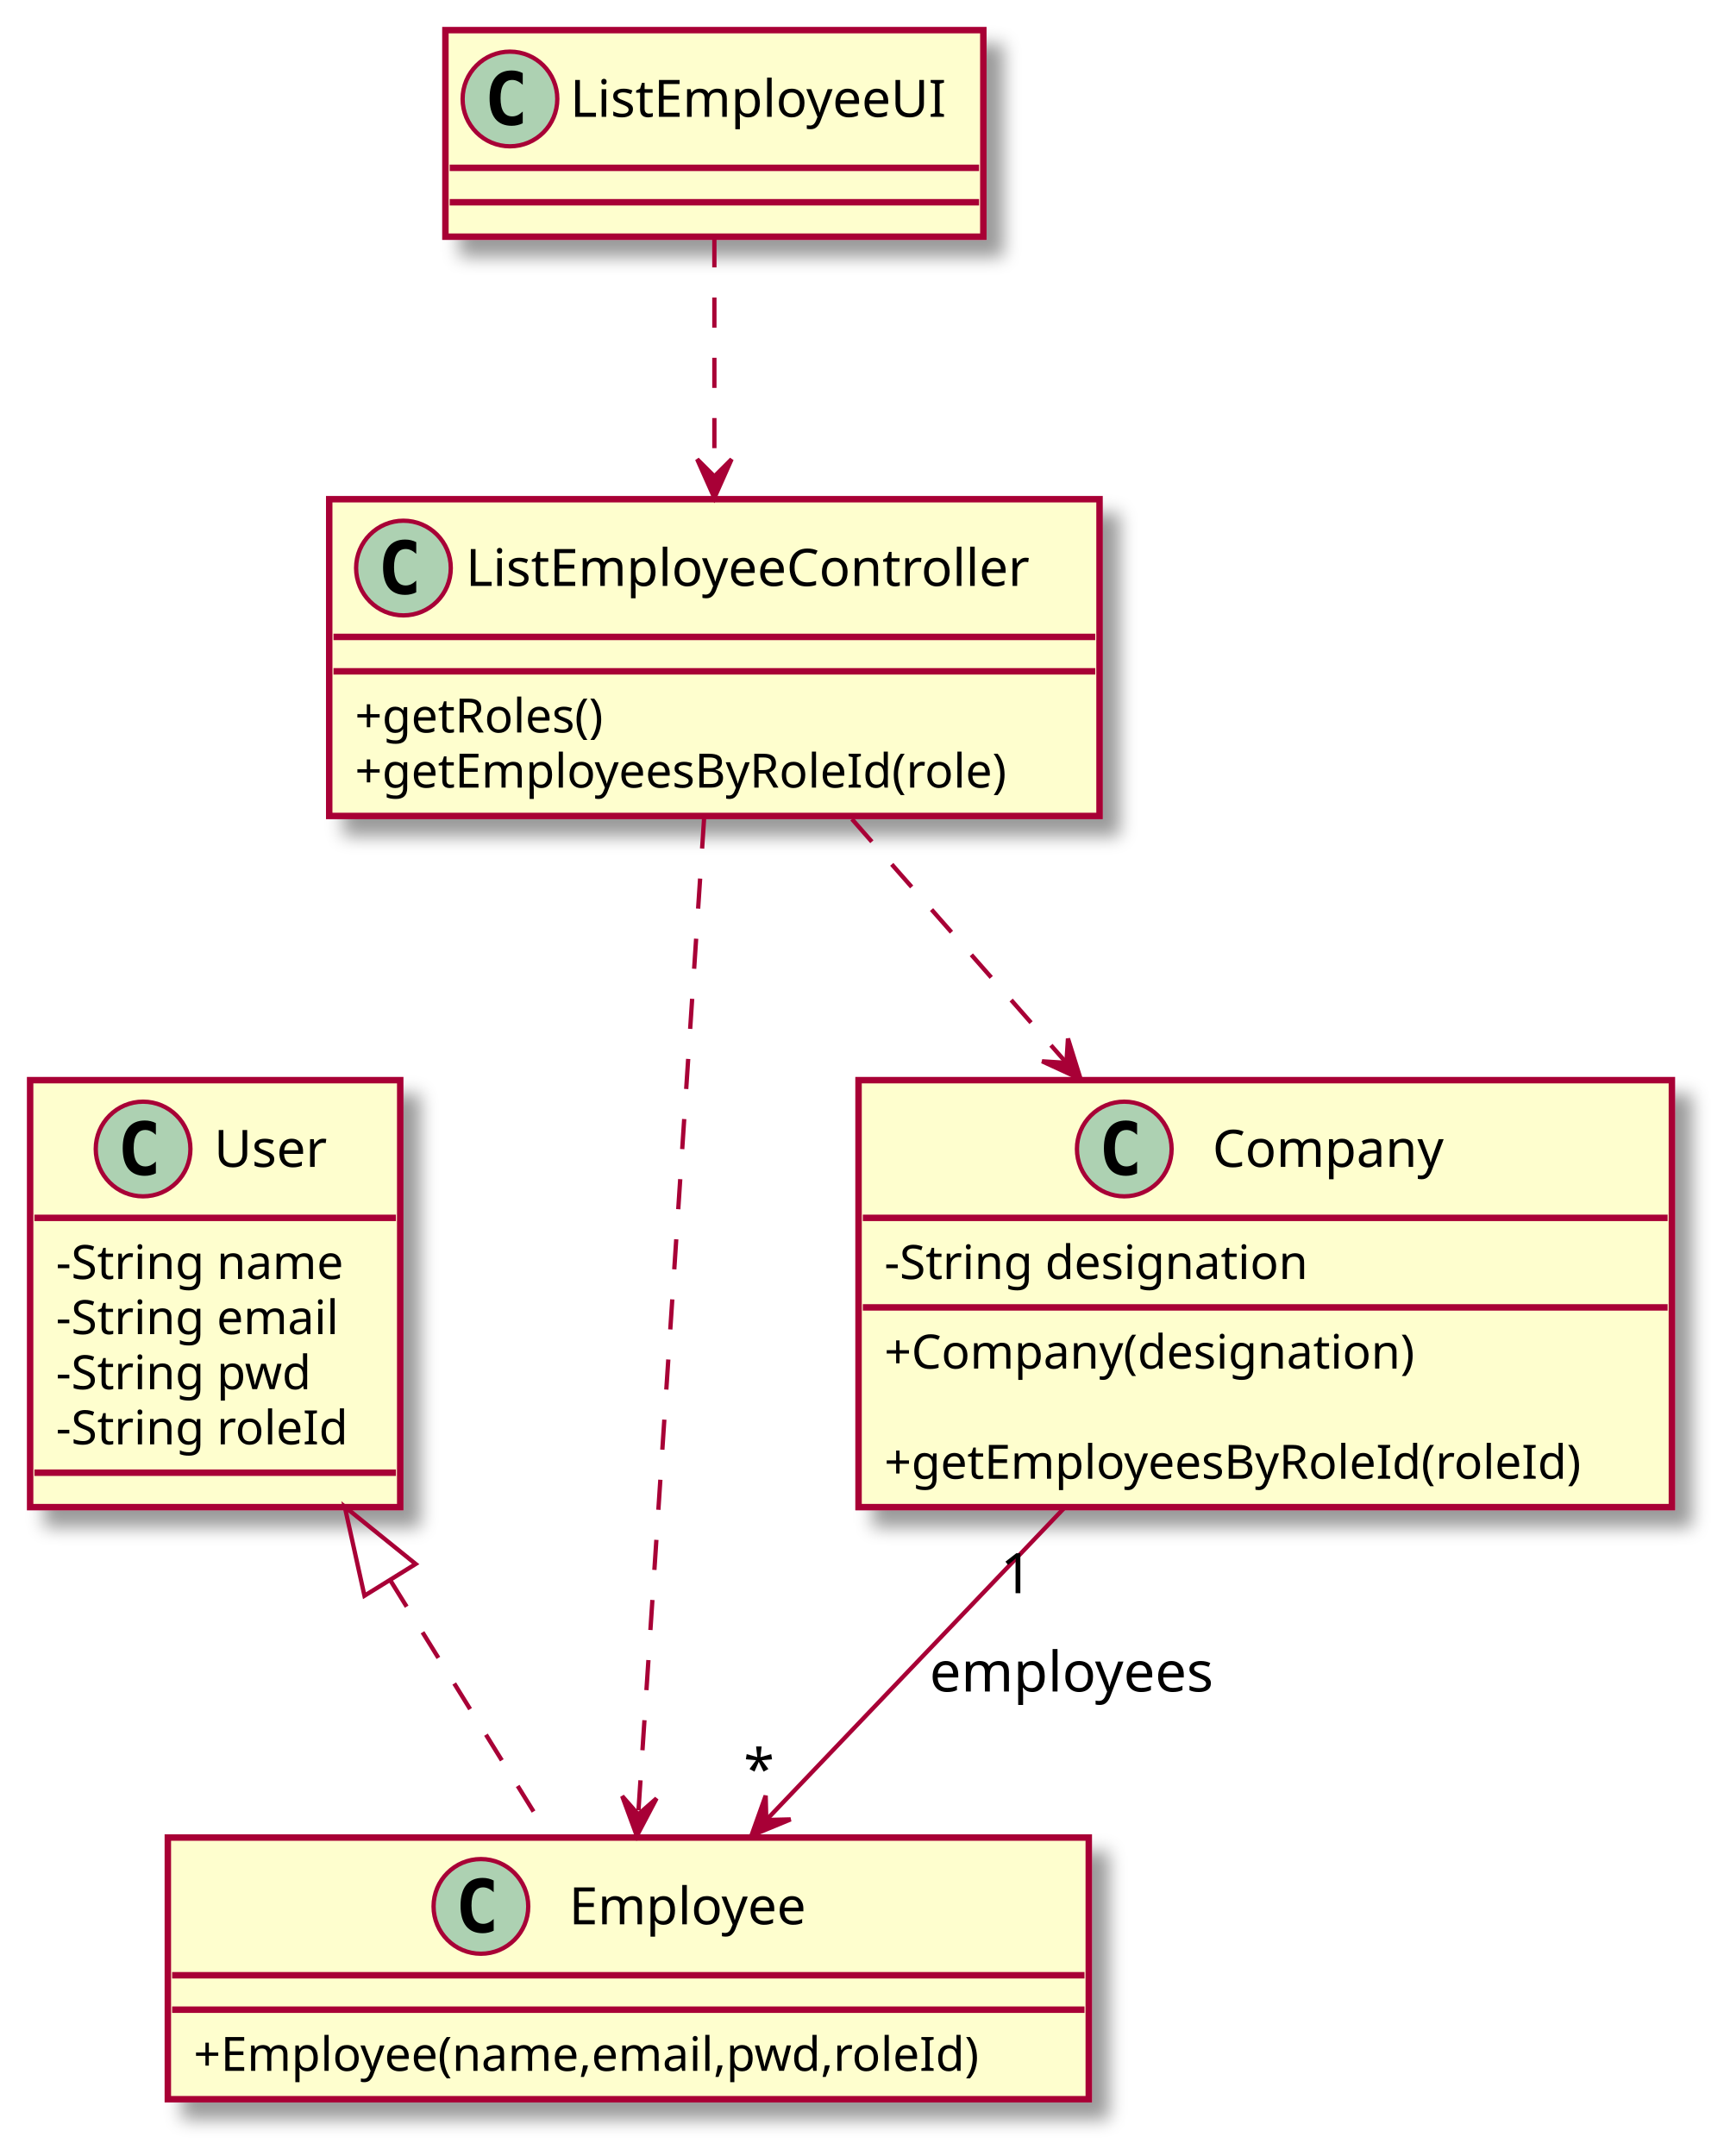
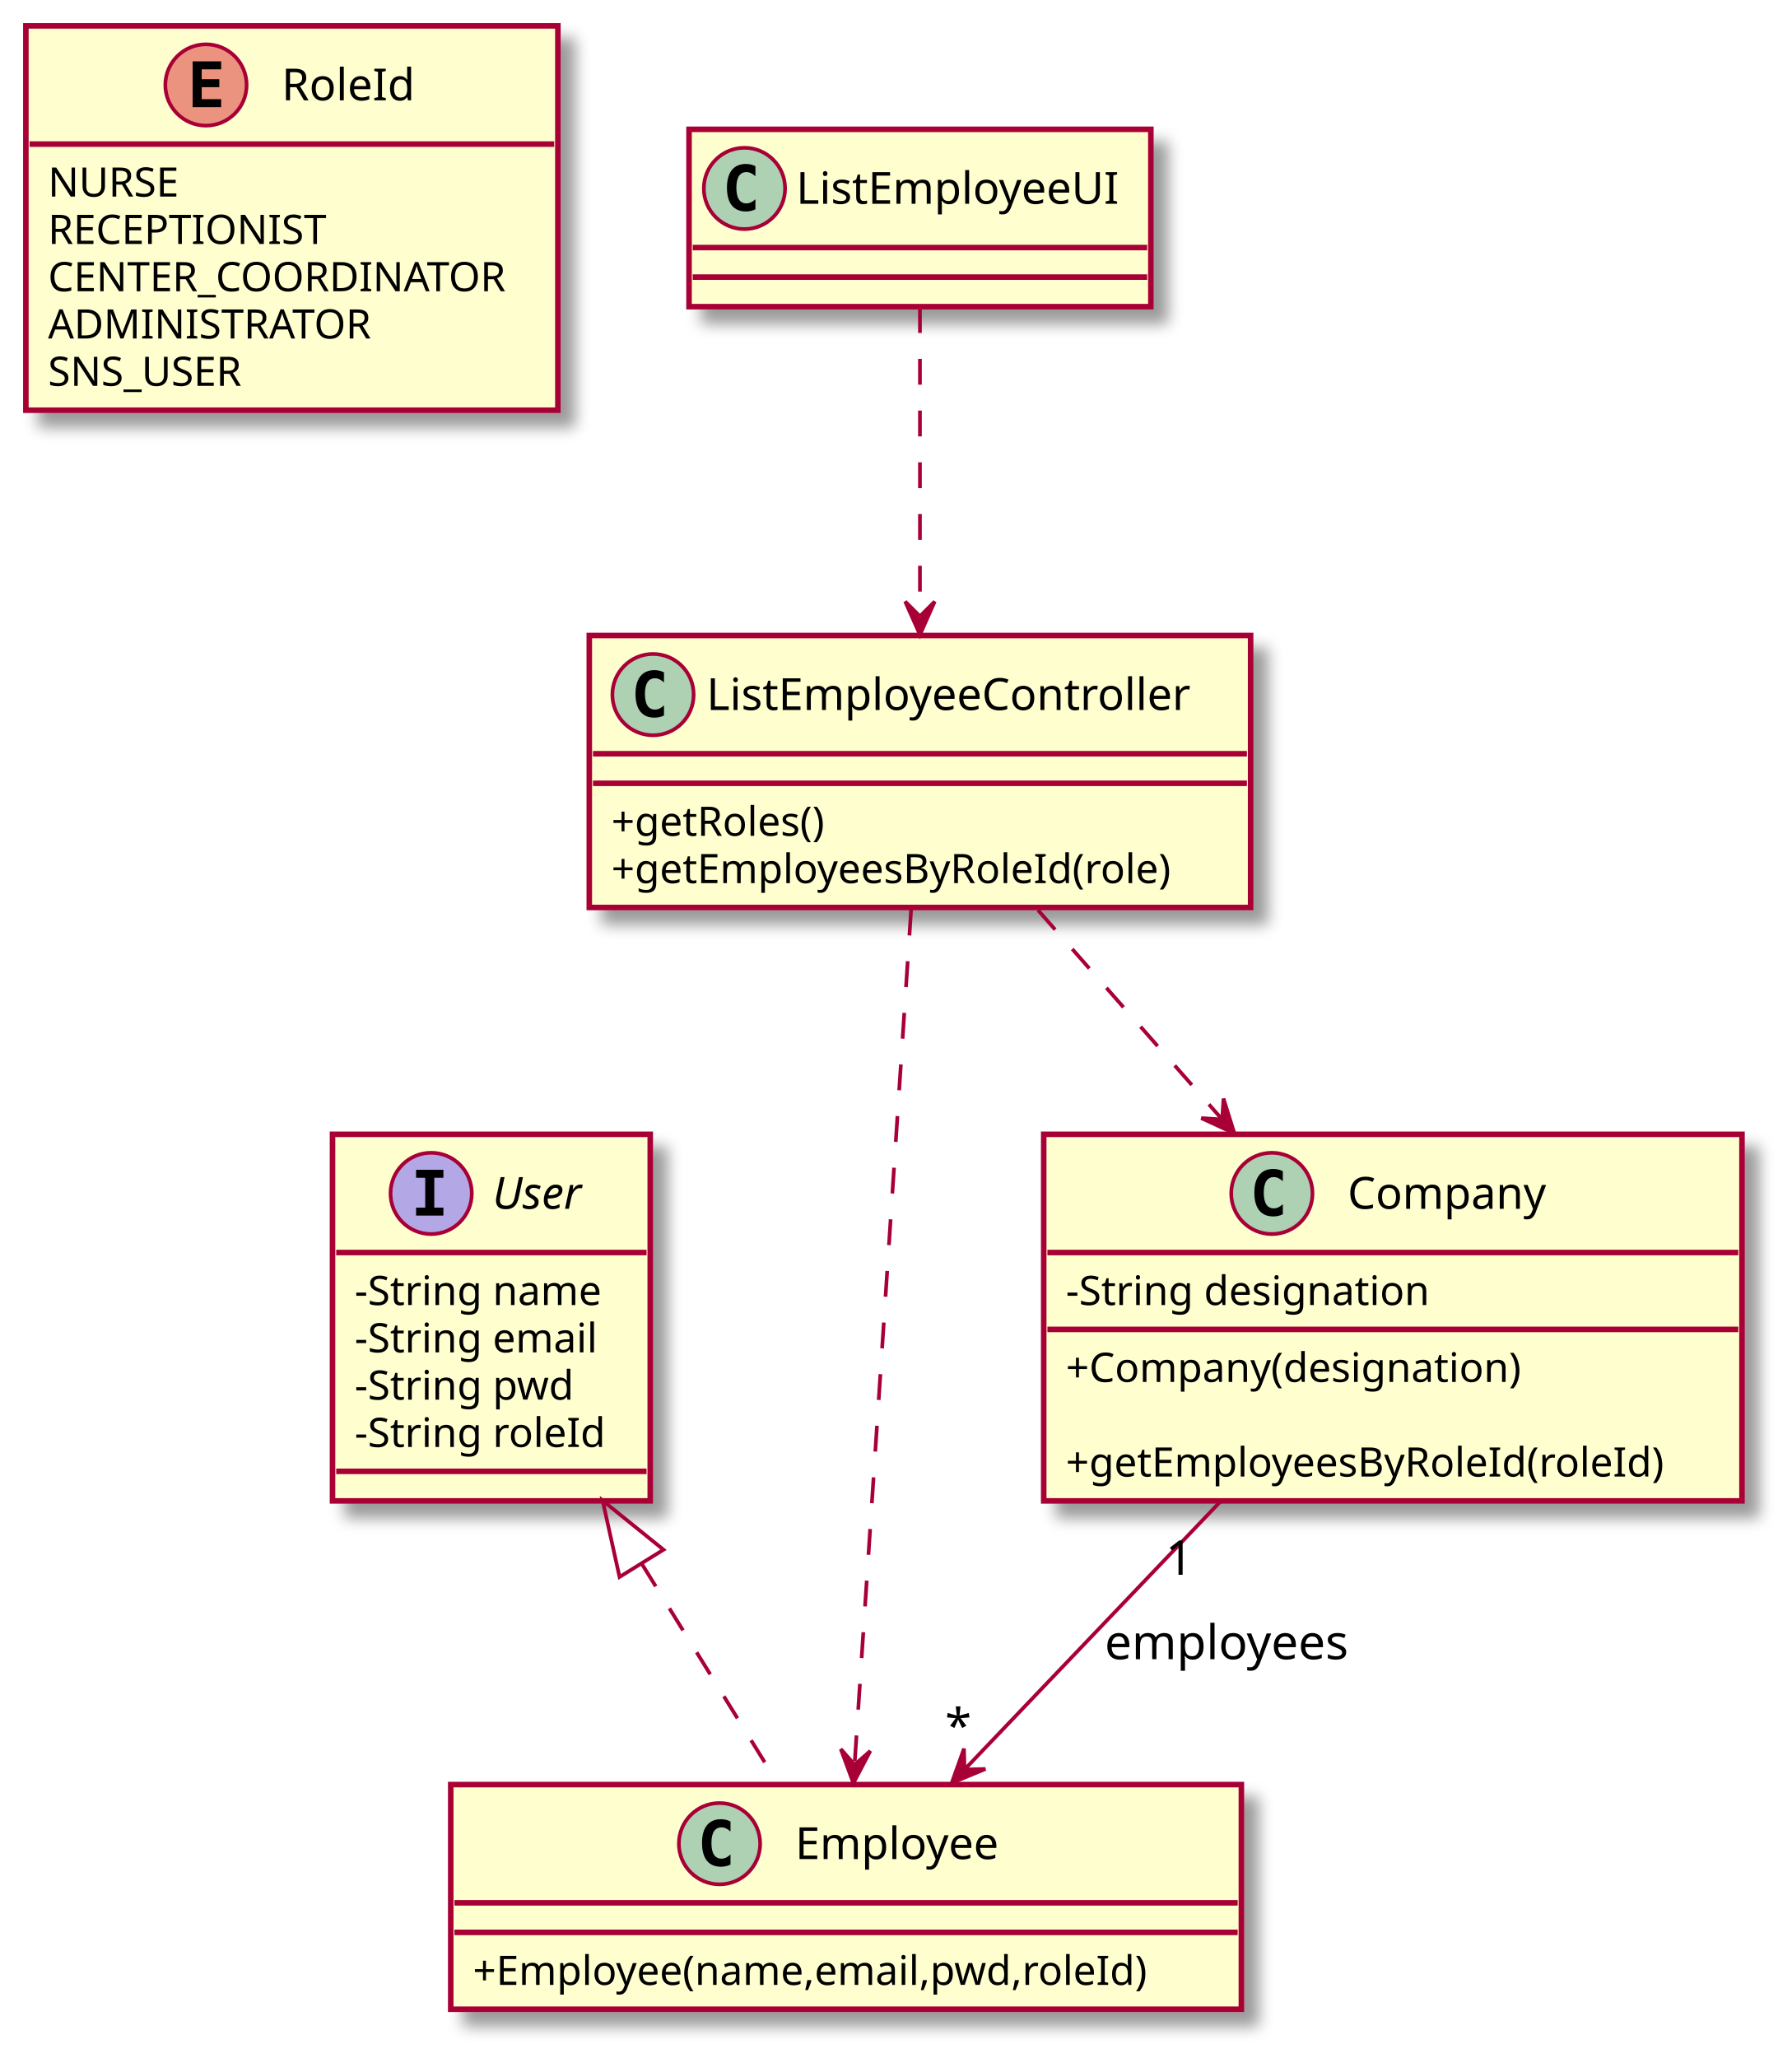
- <svg xmlns="http://www.w3.org/2000/svg" contentScriptType="application/ecmascript" contentStyleType="text/css" height="501px" preserveAspectRatio="none" style="width:402px;height:501px;background:#FFFFFF;" version="1.1" viewBox="0 0 402 501" width="402px" zoomAndPan="magnify">
+ <svg xmlns="http://www.w3.org/2000/svg" contentScriptType="application/ecmascript" contentStyleType="text/css" height="557px" preserveAspectRatio="none" style="width:485px;height:557px;background:#FFFFFF;" version="1.1" viewBox="0 0 485 557" width="485px" zoomAndPan="magnify">
  <defs>
-     <filter height="300%" id="f1ot332yrqcaj4" width="300%" x="-1" y="-1">
+     <filter height="300%" id="f64bjgm9wh4ny" width="300%" x="-1" y="-1">
      <feGaussianBlur result="blurOut" stdDeviation="2.0" />
      <feColorMatrix in="blurOut" result="blurOut2" type="matrix" values="0 0 0 0 0 0 0 0 0 0 0 0 0 0 0 0 0 0 .4 0" />
      <feOffset dx="4.0" dy="4.0" in="blurOut2" result="blurOut3" />
      <feBlend in="SourceGraphic" in2="blurOut3" mode="normal" />
    </filter>
  </defs>
  <g>
-     <rect codeLine="3" fill="#FEFECE" filter="url(#f1ot332yrqcaj4)" height="99.219" id="User" style="stroke:#A80036;stroke-width:1.5;" width="86" x="7" y="251" />
-     <ellipse cx="33.25" cy="267" fill="#ADD1B2" rx="11" ry="11" style="stroke:#A80036;stroke-width:1.0;" />
-     <path d="M36.219,272.641 Q35.641,272.938 35,273.078 Q34.359,273.234 33.656,273.234 Q31.156,273.234 29.828,271.594 Q28.516,269.938 28.516,266.812 Q28.516,263.688 29.828,262.031 Q31.156,260.375 33.656,260.375 Q34.359,260.375 35,260.531 Q35.656,260.688 36.219,260.984 L36.219,263.703 Q35.594,263.125 35,262.859 Q34.406,262.578 33.781,262.578 Q32.438,262.578 31.75,263.656 Q31.062,264.719 31.062,266.812 Q31.062,268.906 31.75,269.984 Q32.438,271.047 33.781,271.047 Q34.406,271.047 35,270.781 Q35.594,270.5 36.219,269.922 L36.219,272.641 Z " fill="#000000" />
-     <text fill="#000000" font-family="sans-serif" font-size="12" lengthAdjust="spacing" textLength="29" x="49.75" y="271.154">User</text>
-     <line style="stroke:#A80036;stroke-width:1.5;" x1="8" x2="92" y1="283" y2="283" />
-     <text fill="#000000" font-family="sans-serif" font-size="11" lengthAdjust="spacing" textLength="74" x="13" y="297.21">-String name</text>
-     <text fill="#000000" font-family="sans-serif" font-size="11" lengthAdjust="spacing" textLength="73" x="13" y="310.015">-String email</text>
-     <text fill="#000000" font-family="sans-serif" font-size="11" lengthAdjust="spacing" textLength="65" x="13" y="322.82">-String pwd</text>
-     <text fill="#000000" font-family="sans-serif" font-size="11" lengthAdjust="spacing" textLength="74" x="13" y="335.625">-String roleId</text>
-     <line style="stroke:#A80036;stroke-width:1.5;" x1="8" x2="92" y1="342.219" y2="342.219" />
-     <rect codeLine="10" fill="#FEFECE" filter="url(#f1ot332yrqcaj4)" height="60.805" id="Employee" style="stroke:#A80036;stroke-width:1.5;" width="214" x="39" y="427" />
-     <ellipse cx="111.75" cy="443" fill="#ADD1B2" rx="11" ry="11" style="stroke:#A80036;stroke-width:1.0;" />
-     <path d="M114.719,448.641 Q114.141,448.938 113.5,449.078 Q112.859,449.234 112.156,449.234 Q109.656,449.234 108.328,447.594 Q107.016,445.938 107.016,442.812 Q107.016,439.688 108.328,438.031 Q109.656,436.375 112.156,436.375 Q112.859,436.375 113.5,436.531 Q114.156,436.688 114.719,436.984 L114.719,439.703 Q114.094,439.125 113.5,438.859 Q112.906,438.578 112.281,438.578 Q110.938,438.578 110.25,439.656 Q109.562,440.719 109.562,442.812 Q109.562,444.906 110.25,445.984 Q110.938,447.047 112.281,447.047 Q112.906,447.047 113.5,446.781 Q114.094,446.5 114.719,445.922 L114.719,448.641 Z " fill="#000000" />
-     <text fill="#000000" font-family="sans-serif" font-size="12" lengthAdjust="spacing" textLength="60" x="132.25" y="447.154">Employee</text>
-     <line style="stroke:#A80036;stroke-width:1.5;" x1="40" x2="252" y1="459" y2="459" />
-     <line style="stroke:#A80036;stroke-width:1.5;" x1="40" x2="252" y1="467" y2="467" />
-     <text fill="#000000" font-family="sans-serif" font-size="11" lengthAdjust="spacing" textLength="202" x="45" y="481.21">+Employee(name,email,pwd,roleId)</text>
-     <rect codeLine="14" fill="#FEFECE" filter="url(#f1ot332yrqcaj4)" height="99.219" id="Company" style="stroke:#A80036;stroke-width:1.5;" width="189" x="199.5" y="251" />
-     <ellipse cx="261.25" cy="267" fill="#ADD1B2" rx="11" ry="11" style="stroke:#A80036;stroke-width:1.0;" />
-     <path d="M264.219,272.641 Q263.641,272.938 263,273.078 Q262.359,273.234 261.656,273.234 Q259.156,273.234 257.828,271.594 Q256.516,269.938 256.516,266.812 Q256.516,263.688 257.828,262.031 Q259.156,260.375 261.656,260.375 Q262.359,260.375 263,260.531 Q263.656,260.688 264.219,260.984 L264.219,263.703 Q263.594,263.125 263,262.859 Q262.406,262.578 261.781,262.578 Q260.438,262.578 259.75,263.656 Q259.062,264.719 259.062,266.812 Q259.062,268.906 259.75,269.984 Q260.438,271.047 261.781,271.047 Q262.406,271.047 263,270.781 Q263.594,270.5 264.219,269.922 L264.219,272.641 Z " fill="#000000" />
-     <text fill="#000000" font-family="sans-serif" font-size="12" lengthAdjust="spacing" textLength="57" x="281.75" y="271.154">Company</text>
-     <line style="stroke:#A80036;stroke-width:1.5;" x1="200.5" x2="387.5" y1="283" y2="283" />
-     <text fill="#000000" font-family="sans-serif" font-size="11" lengthAdjust="spacing" textLength="108" x="205.5" y="297.21">-String designation</text>
-     <line style="stroke:#A80036;stroke-width:1.5;" x1="200.5" x2="387.5" y1="303.805" y2="303.805" />
-     <text fill="#000000" font-family="sans-serif" font-size="11" lengthAdjust="spacing" textLength="136" x="205.5" y="318.015">+Company(designation)</text>
-     <text fill="#000000" font-family="sans-serif" font-size="11" lengthAdjust="spacing" textLength="0" x="209.5" y="330.82" />
-     <text fill="#000000" font-family="sans-serif" font-size="11" lengthAdjust="spacing" textLength="177" x="205.5" y="343.625">+getEmployeesByRoleId(roleId)</text>
-     <rect codeLine="21" fill="#FEFECE" filter="url(#f1ot332yrqcaj4)" height="73.609" id="ListEmployeeController" style="stroke:#A80036;stroke-width:1.5;" width="179" x="76.5" y="116" />
-     <ellipse cx="93.75" cy="132" fill="#ADD1B2" rx="11" ry="11" style="stroke:#A80036;stroke-width:1.0;" />
-     <path d="M96.719,137.641 Q96.141,137.938 95.5,138.078 Q94.859,138.234 94.156,138.234 Q91.656,138.234 90.328,136.594 Q89.016,134.938 89.016,131.812 Q89.016,128.688 90.328,127.031 Q91.656,125.375 94.156,125.375 Q94.859,125.375 95.5,125.531 Q96.156,125.688 96.719,125.984 L96.719,128.703 Q96.094,128.125 95.5,127.859 Q94.906,127.578 94.281,127.578 Q92.938,127.578 92.25,128.656 Q91.562,129.719 91.562,131.812 Q91.562,133.906 92.25,134.984 Q92.938,136.047 94.281,136.047 Q94.906,136.047 95.5,135.781 Q96.094,135.5 96.719,134.922 L96.719,137.641 Z " fill="#000000" />
-     <text fill="#000000" font-family="sans-serif" font-size="12" lengthAdjust="spacing" textLength="142" x="108.25" y="136.154">ListEmployeeController</text>
-     <line style="stroke:#A80036;stroke-width:1.5;" x1="77.5" x2="254.5" y1="148" y2="148" />
-     <line style="stroke:#A80036;stroke-width:1.5;" x1="77.5" x2="254.5" y1="156" y2="156" />
-     <text fill="#000000" font-family="sans-serif" font-size="11" lengthAdjust="spacing" textLength="66" x="82.5" y="170.21">+getRoles()</text>
-     <text fill="#000000" font-family="sans-serif" font-size="11" lengthAdjust="spacing" textLength="167" x="82.5" y="183.015">+getEmployeesByRoleId(role)</text>
-     <rect codeLine="26" fill="#FEFECE" filter="url(#f1ot332yrqcaj4)" height="48" id="ListEmployeeUI" style="stroke:#A80036;stroke-width:1.5;" width="125" x="103.5" y="7" />
-     <ellipse cx="118.5" cy="23" fill="#ADD1B2" rx="11" ry="11" style="stroke:#A80036;stroke-width:1.0;" />
-     <path d="M121.469,28.641 Q120.891,28.938 120.25,29.078 Q119.609,29.234 118.906,29.234 Q116.406,29.234 115.078,27.594 Q113.766,25.938 113.766,22.812 Q113.766,19.688 115.078,18.031 Q116.406,16.375 118.906,16.375 Q119.609,16.375 120.25,16.531 Q120.906,16.688 121.469,16.984 L121.469,19.703 Q120.844,19.125 120.25,18.859 Q119.656,18.578 119.031,18.578 Q117.688,18.578 117,19.656 Q116.312,20.719 116.312,22.812 Q116.312,24.906 117,25.984 Q117.688,27.047 119.031,27.047 Q119.656,27.047 120.25,26.781 Q120.844,26.5 121.469,25.922 L121.469,28.641 Z " fill="#000000" />
-     <text fill="#000000" font-family="sans-serif" font-size="12" lengthAdjust="spacing" textLength="93" x="132.5" y="27.154">ListEmployeeUI</text>
-     <line style="stroke:#A80036;stroke-width:1.5;" x1="104.5" x2="227.5" y1="39" y2="39" />
-     <line style="stroke:#A80036;stroke-width:1.5;" x1="104.5" x2="227.5" y1="47" y2="47" />
-     <path codeLine="28" d="M166,55.14 C166,70.83 166,92 166,110.55 " fill="none" id="ListEmployeeUI-to-ListEmployeeController" style="stroke:#A80036;stroke-width:1.0;stroke-dasharray:7.0,7.0;" />
-     <polygon fill="#A80036" points="166,115.71,170,106.71,166,110.71,162,106.71,166,115.71" style="stroke:#A80036;stroke-width:1.0;" />
-     <path codeLine="29" d="M163.61,190.19 C159.73,248.8 152.13,363.73 148.31,421.54 " fill="none" id="ListEmployeeController-to-Employee" style="stroke:#A80036;stroke-width:1.0;stroke-dasharray:7.0,7.0;" />
-     <polygon fill="#A80036" points="147.98,426.62,152.563,417.902,148.309,421.631,144.581,417.376,147.98,426.62" style="stroke:#A80036;stroke-width:1.0;" />
-     <path codeLine="30" d="M197.97,190.34 C212.91,207.32 230.98,227.87 247.41,246.53 " fill="none" id="ListEmployeeController-to-Company" style="stroke:#A80036;stroke-width:1.0;stroke-dasharray:7.0,7.0;" />
-     <polygon fill="#A80036" points="251.1,250.74,248.166,241.338,247.8,246.983,242.155,246.618,251.1,250.74" style="stroke:#A80036;stroke-width:1.0;" />
-     <path codeLine="31" d="M247.58,350.12 C224.98,373.79 198.38,401.65 178.07,422.92 " fill="none" id="Company-to-Employee" style="stroke:#A80036;stroke-width:1.0;" />
-     <polygon fill="#A80036" points="174.61,426.54,183.714,422.782,178.059,422.92,177.921,417.264,174.61,426.54" style="stroke:#A80036;stroke-width:1.0;" />
-     <text fill="#000000" font-family="sans-serif" font-size="13" lengthAdjust="spacing" textLength="70" x="216" y="393.067">employees</text>
-     <text fill="#000000" font-family="sans-serif" font-size="13" lengthAdjust="spacing" textLength="8" x="232.49" y="370.213">1</text>
-     <text fill="#000000" font-family="sans-serif" font-size="13" lengthAdjust="spacing" textLength="7" x="172.789" y="415.708">*</text>
-     <path codeLine="33" d="M90.81,367.4 C103.57,387.99 117.02,409.71 127.44,426.54 " fill="none" id="User-backto-Employee" style="stroke:#A80036;stroke-width:1.0;stroke-dasharray:7.0,7.0;" />
-     <polygon fill="none" points="84.69,370.81,80.11,350.12,96.59,363.43,84.69,370.81" style="stroke:#A80036;stroke-width:1.0;" />
+     <rect codeLine="30" fill="#FEFECE" filter="url(#f64bjgm9wh4ny)" height="104.023" id="RoleId" style="stroke:#A80036;stroke-width:1.5;" width="144" x="7" y="7" />
+     <ellipse cx="55.75" cy="23" fill="#EB937F" rx="11" ry="11" style="stroke:#A80036;stroke-width:1.0;" />
+     <path d="M59.859,29 L52.141,29 L52.141,16.609 L59.859,16.609 L59.859,18.766 L54.594,18.766 L54.594,21.438 L59.359,21.438 L59.359,23.594 L54.594,23.594 L54.594,26.844 L59.859,26.844 L59.859,29 Z " fill="#000000" />
+     <text fill="#000000" font-family="sans-serif" font-size="12" lengthAdjust="spacing" textLength="38" x="76.25" y="27.154">RoleId</text>
+     <line style="stroke:#A80036;stroke-width:1.5;" x1="8" x2="150" y1="39" y2="39" />
+     <text fill="#000000" font-family="sans-serif" font-size="11" lengthAdjust="spacing" textLength="38" x="13" y="53.21">NURSE</text>
+     <text fill="#000000" font-family="sans-serif" font-size="11" lengthAdjust="spacing" textLength="81" x="13" y="66.015">RECEPTIONIST</text>
+     <text fill="#000000" font-family="sans-serif" font-size="11" lengthAdjust="spacing" textLength="132" x="13" y="78.82">CENTER_COORDINATOR</text>
+     <text fill="#000000" font-family="sans-serif" font-size="11" lengthAdjust="spacing" textLength="90" x="13" y="91.624">ADMINISTRATOR</text>
+     <text fill="#000000" font-family="sans-serif" font-size="11" lengthAdjust="spacing" textLength="60" x="13" y="104.429">SNS_USER</text>
+     <rect codeLine="5" fill="#FEFECE" filter="url(#f64bjgm9wh4ny)" height="99.219" id="User" style="stroke:#A80036;stroke-width:1.5;" width="86" x="90" y="307" />
+     <ellipse cx="116.7" cy="323" fill="#B4A7E5" rx="11" ry="11" style="stroke:#A80036;stroke-width:1.0;" />
+     <path d="M112.622,318.766 L112.622,316.609 L120.013,316.609 L120.013,318.766 L117.544,318.766 L117.544,326.844 L120.013,326.844 L120.013,329 L112.622,329 L112.622,326.844 L115.091,326.844 L115.091,318.766 L112.622,318.766 Z " fill="#000000" />
+     <text fill="#000000" font-family="sans-serif" font-size="12" font-style="italic" lengthAdjust="spacing" textLength="28" x="133.3" y="327.154">User</text>
+     <line style="stroke:#A80036;stroke-width:1.5;" x1="91" x2="175" y1="339" y2="339" />
+     <text fill="#000000" font-family="sans-serif" font-size="11" lengthAdjust="spacing" textLength="74" x="96" y="353.21">-String name</text>
+     <text fill="#000000" font-family="sans-serif" font-size="11" lengthAdjust="spacing" textLength="73" x="96" y="366.015">-String email</text>
+     <text fill="#000000" font-family="sans-serif" font-size="11" lengthAdjust="spacing" textLength="65" x="96" y="378.82">-String pwd</text>
+     <text fill="#000000" font-family="sans-serif" font-size="11" lengthAdjust="spacing" textLength="74" x="96" y="391.625">-String roleId</text>
+     <line style="stroke:#A80036;stroke-width:1.5;" x1="91" x2="175" y1="398.219" y2="398.219" />
+     <rect codeLine="12" fill="#FEFECE" filter="url(#f64bjgm9wh4ny)" height="60.805" id="Employee" style="stroke:#A80036;stroke-width:1.5;" width="214" x="122" y="483" />
+     <ellipse cx="194.75" cy="499" fill="#ADD1B2" rx="11" ry="11" style="stroke:#A80036;stroke-width:1.0;" />
+     <path d="M197.719,504.641 Q197.141,504.938 196.5,505.078 Q195.859,505.234 195.156,505.234 Q192.656,505.234 191.328,503.594 Q190.016,501.938 190.016,498.812 Q190.016,495.688 191.328,494.031 Q192.656,492.375 195.156,492.375 Q195.859,492.375 196.5,492.531 Q197.156,492.688 197.719,492.984 L197.719,495.703 Q197.094,495.125 196.5,494.859 Q195.906,494.578 195.281,494.578 Q193.938,494.578 193.25,495.656 Q192.562,496.719 192.562,498.812 Q192.562,500.906 193.25,501.984 Q193.938,503.047 195.281,503.047 Q195.906,503.047 196.5,502.781 Q197.094,502.5 197.719,501.922 L197.719,504.641 Z " fill="#000000" />
+     <text fill="#000000" font-family="sans-serif" font-size="12" lengthAdjust="spacing" textLength="60" x="215.25" y="503.154">Employee</text>
+     <line style="stroke:#A80036;stroke-width:1.5;" x1="123" x2="335" y1="515" y2="515" />
+     <line style="stroke:#A80036;stroke-width:1.5;" x1="123" x2="335" y1="523" y2="523" />
+     <text fill="#000000" font-family="sans-serif" font-size="11" lengthAdjust="spacing" textLength="202" x="128" y="537.21">+Employee(name,email,pwd,roleId)</text>
+     <rect codeLine="16" fill="#FEFECE" filter="url(#f64bjgm9wh4ny)" height="99.219" id="Company" style="stroke:#A80036;stroke-width:1.5;" width="189" x="282.5" y="307" />
+     <ellipse cx="344.25" cy="323" fill="#ADD1B2" rx="11" ry="11" style="stroke:#A80036;stroke-width:1.0;" />
+     <path d="M347.219,328.641 Q346.641,328.938 346,329.078 Q345.359,329.234 344.656,329.234 Q342.156,329.234 340.828,327.594 Q339.516,325.938 339.516,322.812 Q339.516,319.688 340.828,318.031 Q342.156,316.375 344.656,316.375 Q345.359,316.375 346,316.531 Q346.656,316.688 347.219,316.984 L347.219,319.703 Q346.594,319.125 346,318.859 Q345.406,318.578 344.781,318.578 Q343.438,318.578 342.75,319.656 Q342.062,320.719 342.062,322.812 Q342.062,324.906 342.75,325.984 Q343.438,327.047 344.781,327.047 Q345.406,327.047 346,326.781 Q346.594,326.5 347.219,325.922 L347.219,328.641 Z " fill="#000000" />
+     <text fill="#000000" font-family="sans-serif" font-size="12" lengthAdjust="spacing" textLength="57" x="364.75" y="327.154">Company</text>
+     <line style="stroke:#A80036;stroke-width:1.5;" x1="283.5" x2="470.5" y1="339" y2="339" />
+     <text fill="#000000" font-family="sans-serif" font-size="11" lengthAdjust="spacing" textLength="108" x="288.5" y="353.21">-String designation</text>
+     <line style="stroke:#A80036;stroke-width:1.5;" x1="283.5" x2="470.5" y1="359.805" y2="359.805" />
+     <text fill="#000000" font-family="sans-serif" font-size="11" lengthAdjust="spacing" textLength="136" x="288.5" y="374.015">+Company(designation)</text>
+     <text fill="#000000" font-family="sans-serif" font-size="11" lengthAdjust="spacing" textLength="0" x="292.5" y="386.82" />
+     <text fill="#000000" font-family="sans-serif" font-size="11" lengthAdjust="spacing" textLength="177" x="288.5" y="399.625">+getEmployeesByRoleId(roleId)</text>
+     <rect codeLine="23" fill="#FEFECE" filter="url(#f64bjgm9wh4ny)" height="73.609" id="ListEmployeeController" style="stroke:#A80036;stroke-width:1.5;" width="179" x="159.5" y="172" />
+     <ellipse cx="176.75" cy="188" fill="#ADD1B2" rx="11" ry="11" style="stroke:#A80036;stroke-width:1.0;" />
+     <path d="M179.719,193.641 Q179.141,193.938 178.5,194.078 Q177.859,194.234 177.156,194.234 Q174.656,194.234 173.328,192.594 Q172.016,190.938 172.016,187.812 Q172.016,184.688 173.328,183.031 Q174.656,181.375 177.156,181.375 Q177.859,181.375 178.5,181.531 Q179.156,181.688 179.719,181.984 L179.719,184.703 Q179.094,184.125 178.5,183.859 Q177.906,183.578 177.281,183.578 Q175.938,183.578 175.25,184.656 Q174.562,185.719 174.562,187.812 Q174.562,189.906 175.25,190.984 Q175.938,192.047 177.281,192.047 Q177.906,192.047 178.5,191.781 Q179.094,191.5 179.719,190.922 L179.719,193.641 Z " fill="#000000" />
+     <text fill="#000000" font-family="sans-serif" font-size="12" lengthAdjust="spacing" textLength="142" x="191.25" y="192.154">ListEmployeeController</text>
+     <line style="stroke:#A80036;stroke-width:1.5;" x1="160.5" x2="337.5" y1="204" y2="204" />
+     <line style="stroke:#A80036;stroke-width:1.5;" x1="160.5" x2="337.5" y1="212" y2="212" />
+     <text fill="#000000" font-family="sans-serif" font-size="11" lengthAdjust="spacing" textLength="66" x="165.5" y="226.21">+getRoles()</text>
+     <text fill="#000000" font-family="sans-serif" font-size="11" lengthAdjust="spacing" textLength="167" x="165.5" y="239.015">+getEmployeesByRoleId(role)</text>
+     <rect codeLine="28" fill="#FEFECE" filter="url(#f64bjgm9wh4ny)" height="48" id="ListEmployeeUI" style="stroke:#A80036;stroke-width:1.5;" width="125" x="186.5" y="35" />
+     <ellipse cx="201.5" cy="51" fill="#ADD1B2" rx="11" ry="11" style="stroke:#A80036;stroke-width:1.0;" />
+     <path d="M204.469,56.641 Q203.891,56.938 203.25,57.078 Q202.609,57.234 201.906,57.234 Q199.406,57.234 198.078,55.594 Q196.766,53.938 196.766,50.812 Q196.766,47.688 198.078,46.031 Q199.406,44.375 201.906,44.375 Q202.609,44.375 203.25,44.531 Q203.906,44.688 204.469,44.984 L204.469,47.703 Q203.844,47.125 203.25,46.859 Q202.656,46.578 202.031,46.578 Q200.688,46.578 200,47.656 Q199.312,48.719 199.312,50.812 Q199.312,52.906 200,53.984 Q200.688,55.047 202.031,55.047 Q202.656,55.047 203.25,54.781 Q203.844,54.5 204.469,53.922 L204.469,56.641 Z " fill="#000000" />
+     <text fill="#000000" font-family="sans-serif" font-size="12" lengthAdjust="spacing" textLength="93" x="215.5" y="55.154">ListEmployeeUI</text>
+     <line style="stroke:#A80036;stroke-width:1.5;" x1="187.5" x2="310.5" y1="67" y2="67" />
+     <line style="stroke:#A80036;stroke-width:1.5;" x1="187.5" x2="310.5" y1="75" y2="75" />
+     <path codeLine="38" d="M249,83.12 C249,105.38 249,139.54 249,166.5 " fill="none" id="ListEmployeeUI-to-ListEmployeeController" style="stroke:#A80036;stroke-width:1.0;stroke-dasharray:7.0,7.0;" />
+     <polygon fill="#A80036" points="249,171.8,253,162.8,249,166.8,245,162.8,249,171.8" style="stroke:#A80036;stroke-width:1.0;" />
+     <path codeLine="39" d="M246.61,246.19 C242.73,304.8 235.13,419.73 231.31,477.54 " fill="none" id="ListEmployeeController-to-Employee" style="stroke:#A80036;stroke-width:1.0;stroke-dasharray:7.0,7.0;" />
+     <polygon fill="#A80036" points="230.98,482.62,235.563,473.902,231.309,477.631,227.581,473.376,230.98,482.62" style="stroke:#A80036;stroke-width:1.0;" />
+     <path codeLine="40" d="M280.97,246.34 C295.91,263.32 313.98,283.87 330.41,302.53 " fill="none" id="ListEmployeeController-to-Company" style="stroke:#A80036;stroke-width:1.0;stroke-dasharray:7.0,7.0;" />
+     <polygon fill="#A80036" points="334.1,306.74,331.166,297.338,330.8,302.983,325.155,302.618,334.1,306.74" style="stroke:#A80036;stroke-width:1.0;" />
+     <path codeLine="42" d="M330.58,406.12 C307.98,429.79 281.38,457.65 261.07,478.92 " fill="none" id="Company-to-Employee" style="stroke:#A80036;stroke-width:1.0;" />
+     <polygon fill="#A80036" points="257.61,482.54,266.714,478.782,261.059,478.92,260.921,473.264,257.61,482.54" style="stroke:#A80036;stroke-width:1.0;" />
+     <text fill="#000000" font-family="sans-serif" font-size="13" lengthAdjust="spacing" textLength="70" x="299" y="449.067">employees</text>
+     <text fill="#000000" font-family="sans-serif" font-size="13" lengthAdjust="spacing" textLength="8" x="315.49" y="426.213">1</text>
+     <text fill="#000000" font-family="sans-serif" font-size="13" lengthAdjust="spacing" textLength="7" x="255.789" y="471.708">*</text>
+     <path codeLine="44" d="M173.81,423.4 C186.57,443.99 200.02,465.71 210.44,482.54 " fill="none" id="User-backto-Employee" style="stroke:#A80036;stroke-width:1.0;stroke-dasharray:7.0,7.0;" />
+     <polygon fill="none" points="167.69,426.81,163.11,406.12,179.59,419.43,167.69,426.81" style="stroke:#A80036;stroke-width:1.0;" />
  </g>
</svg>
